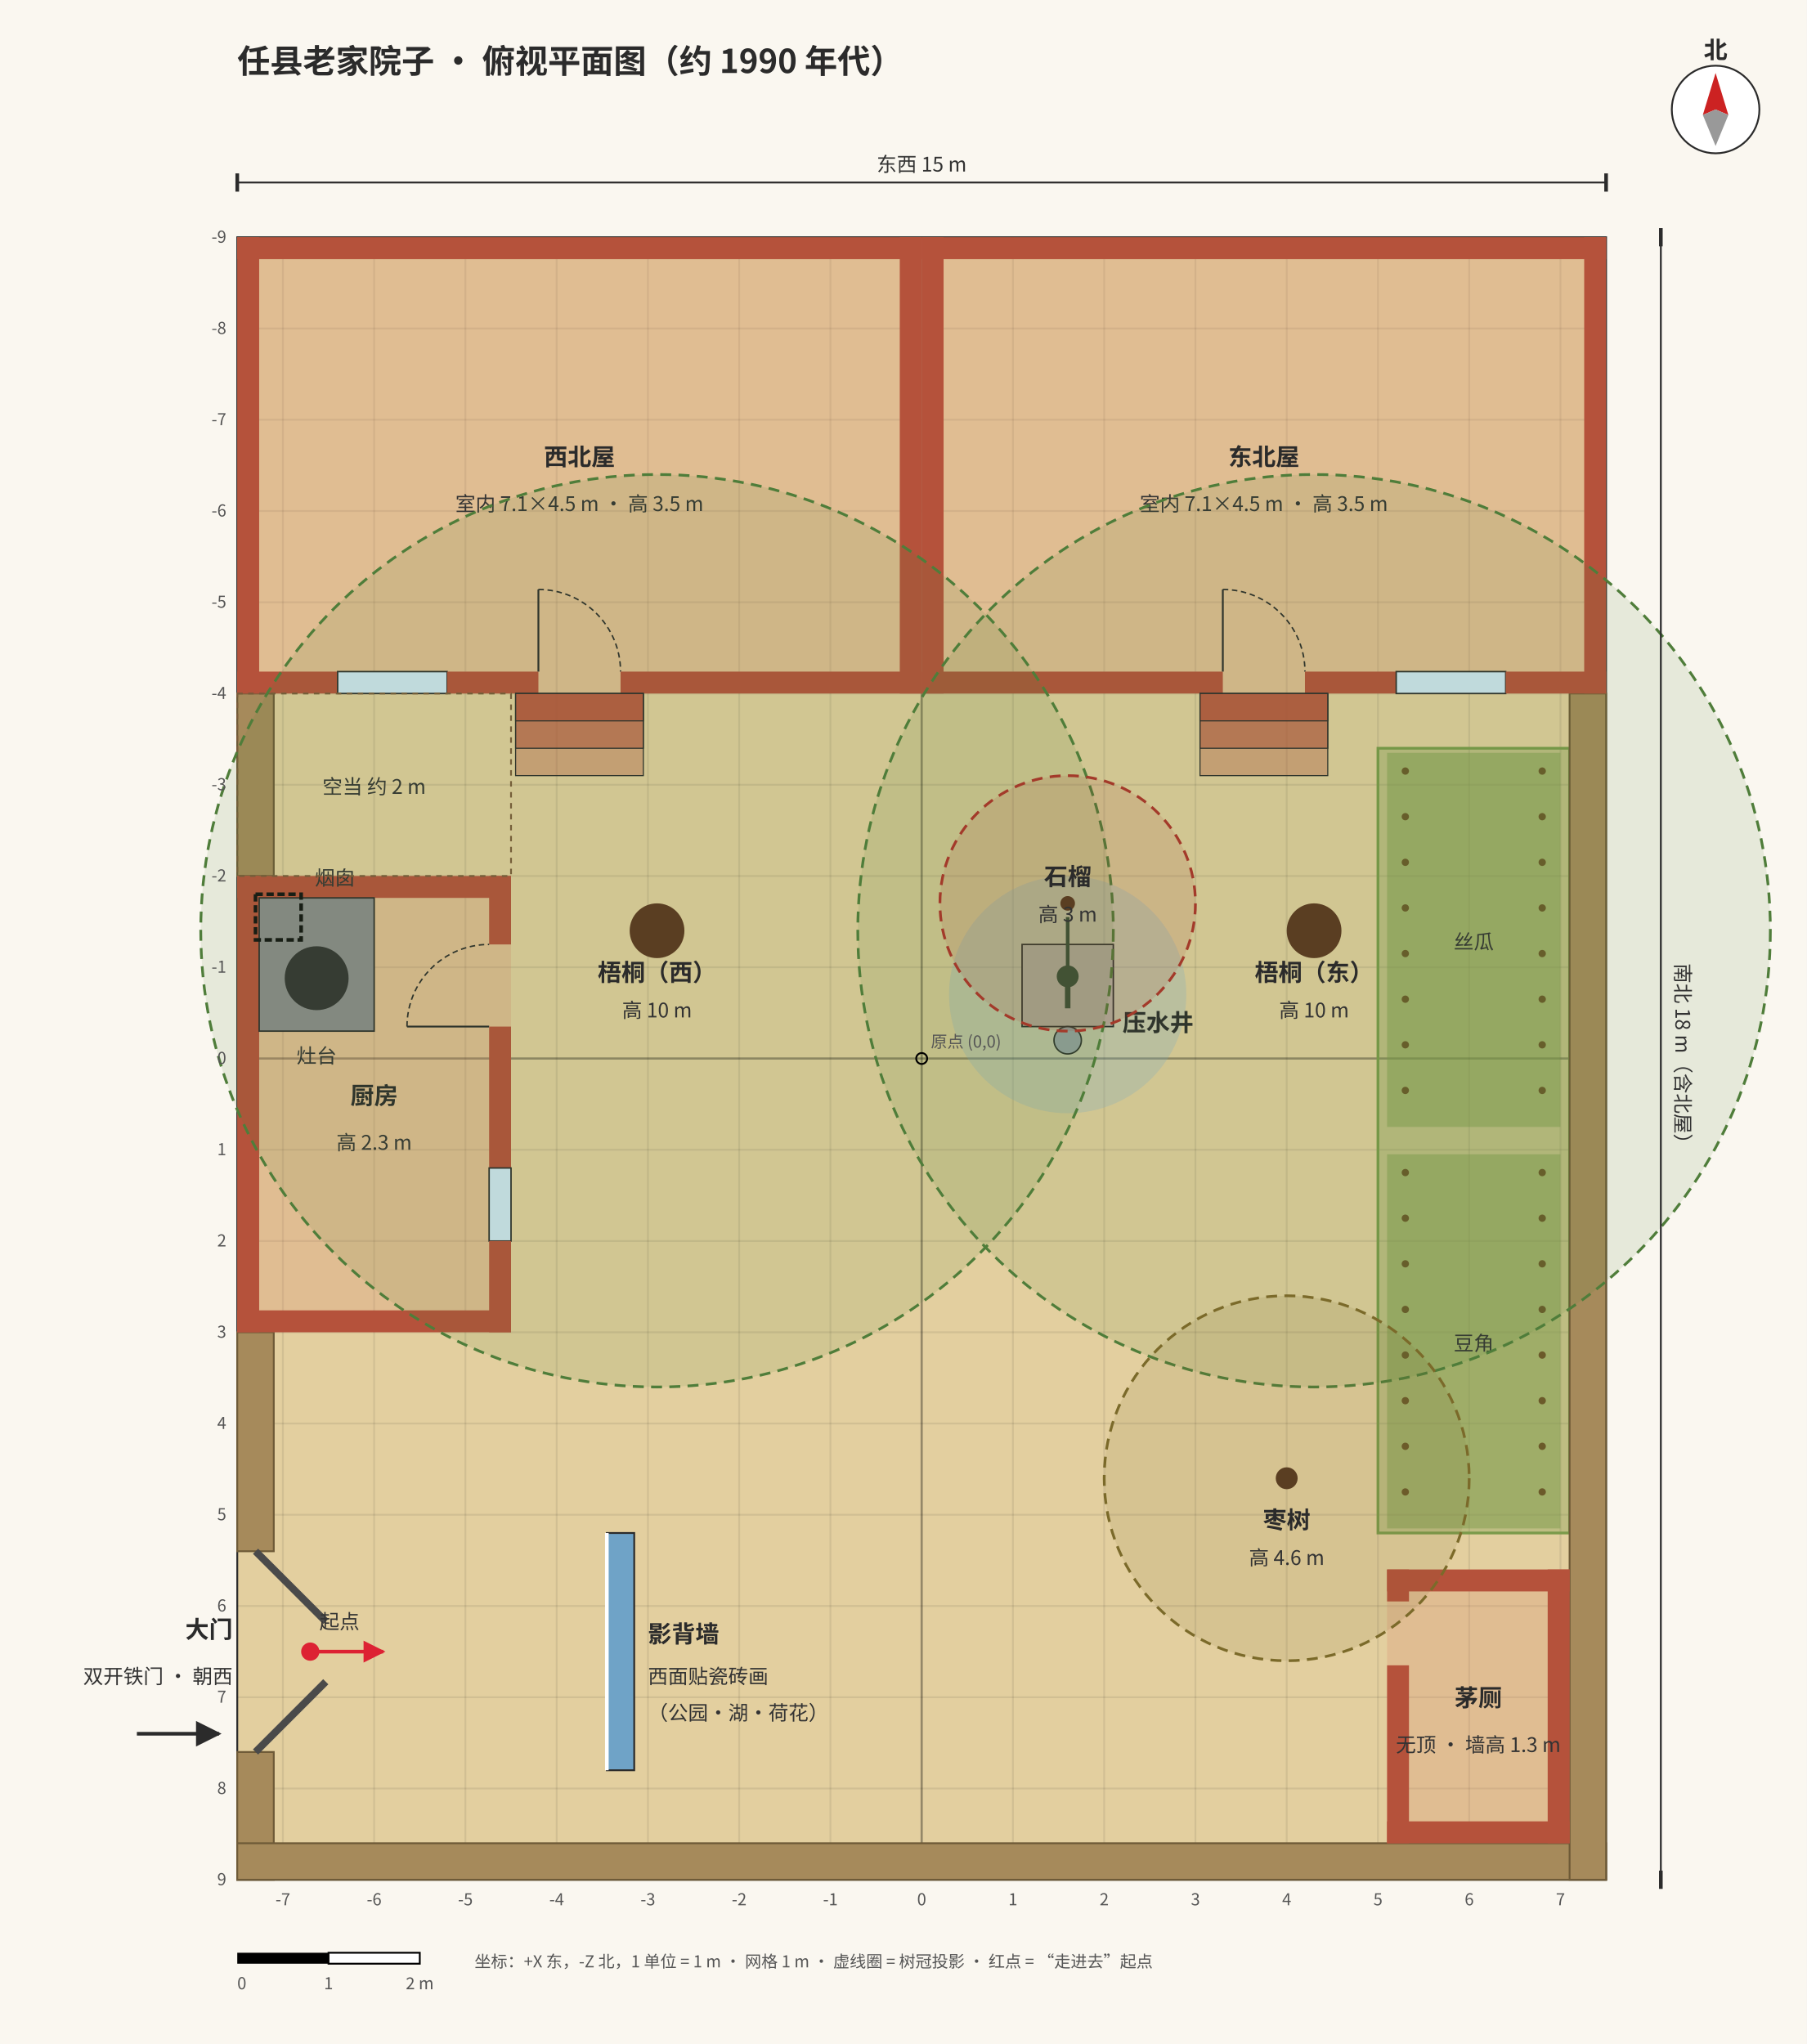
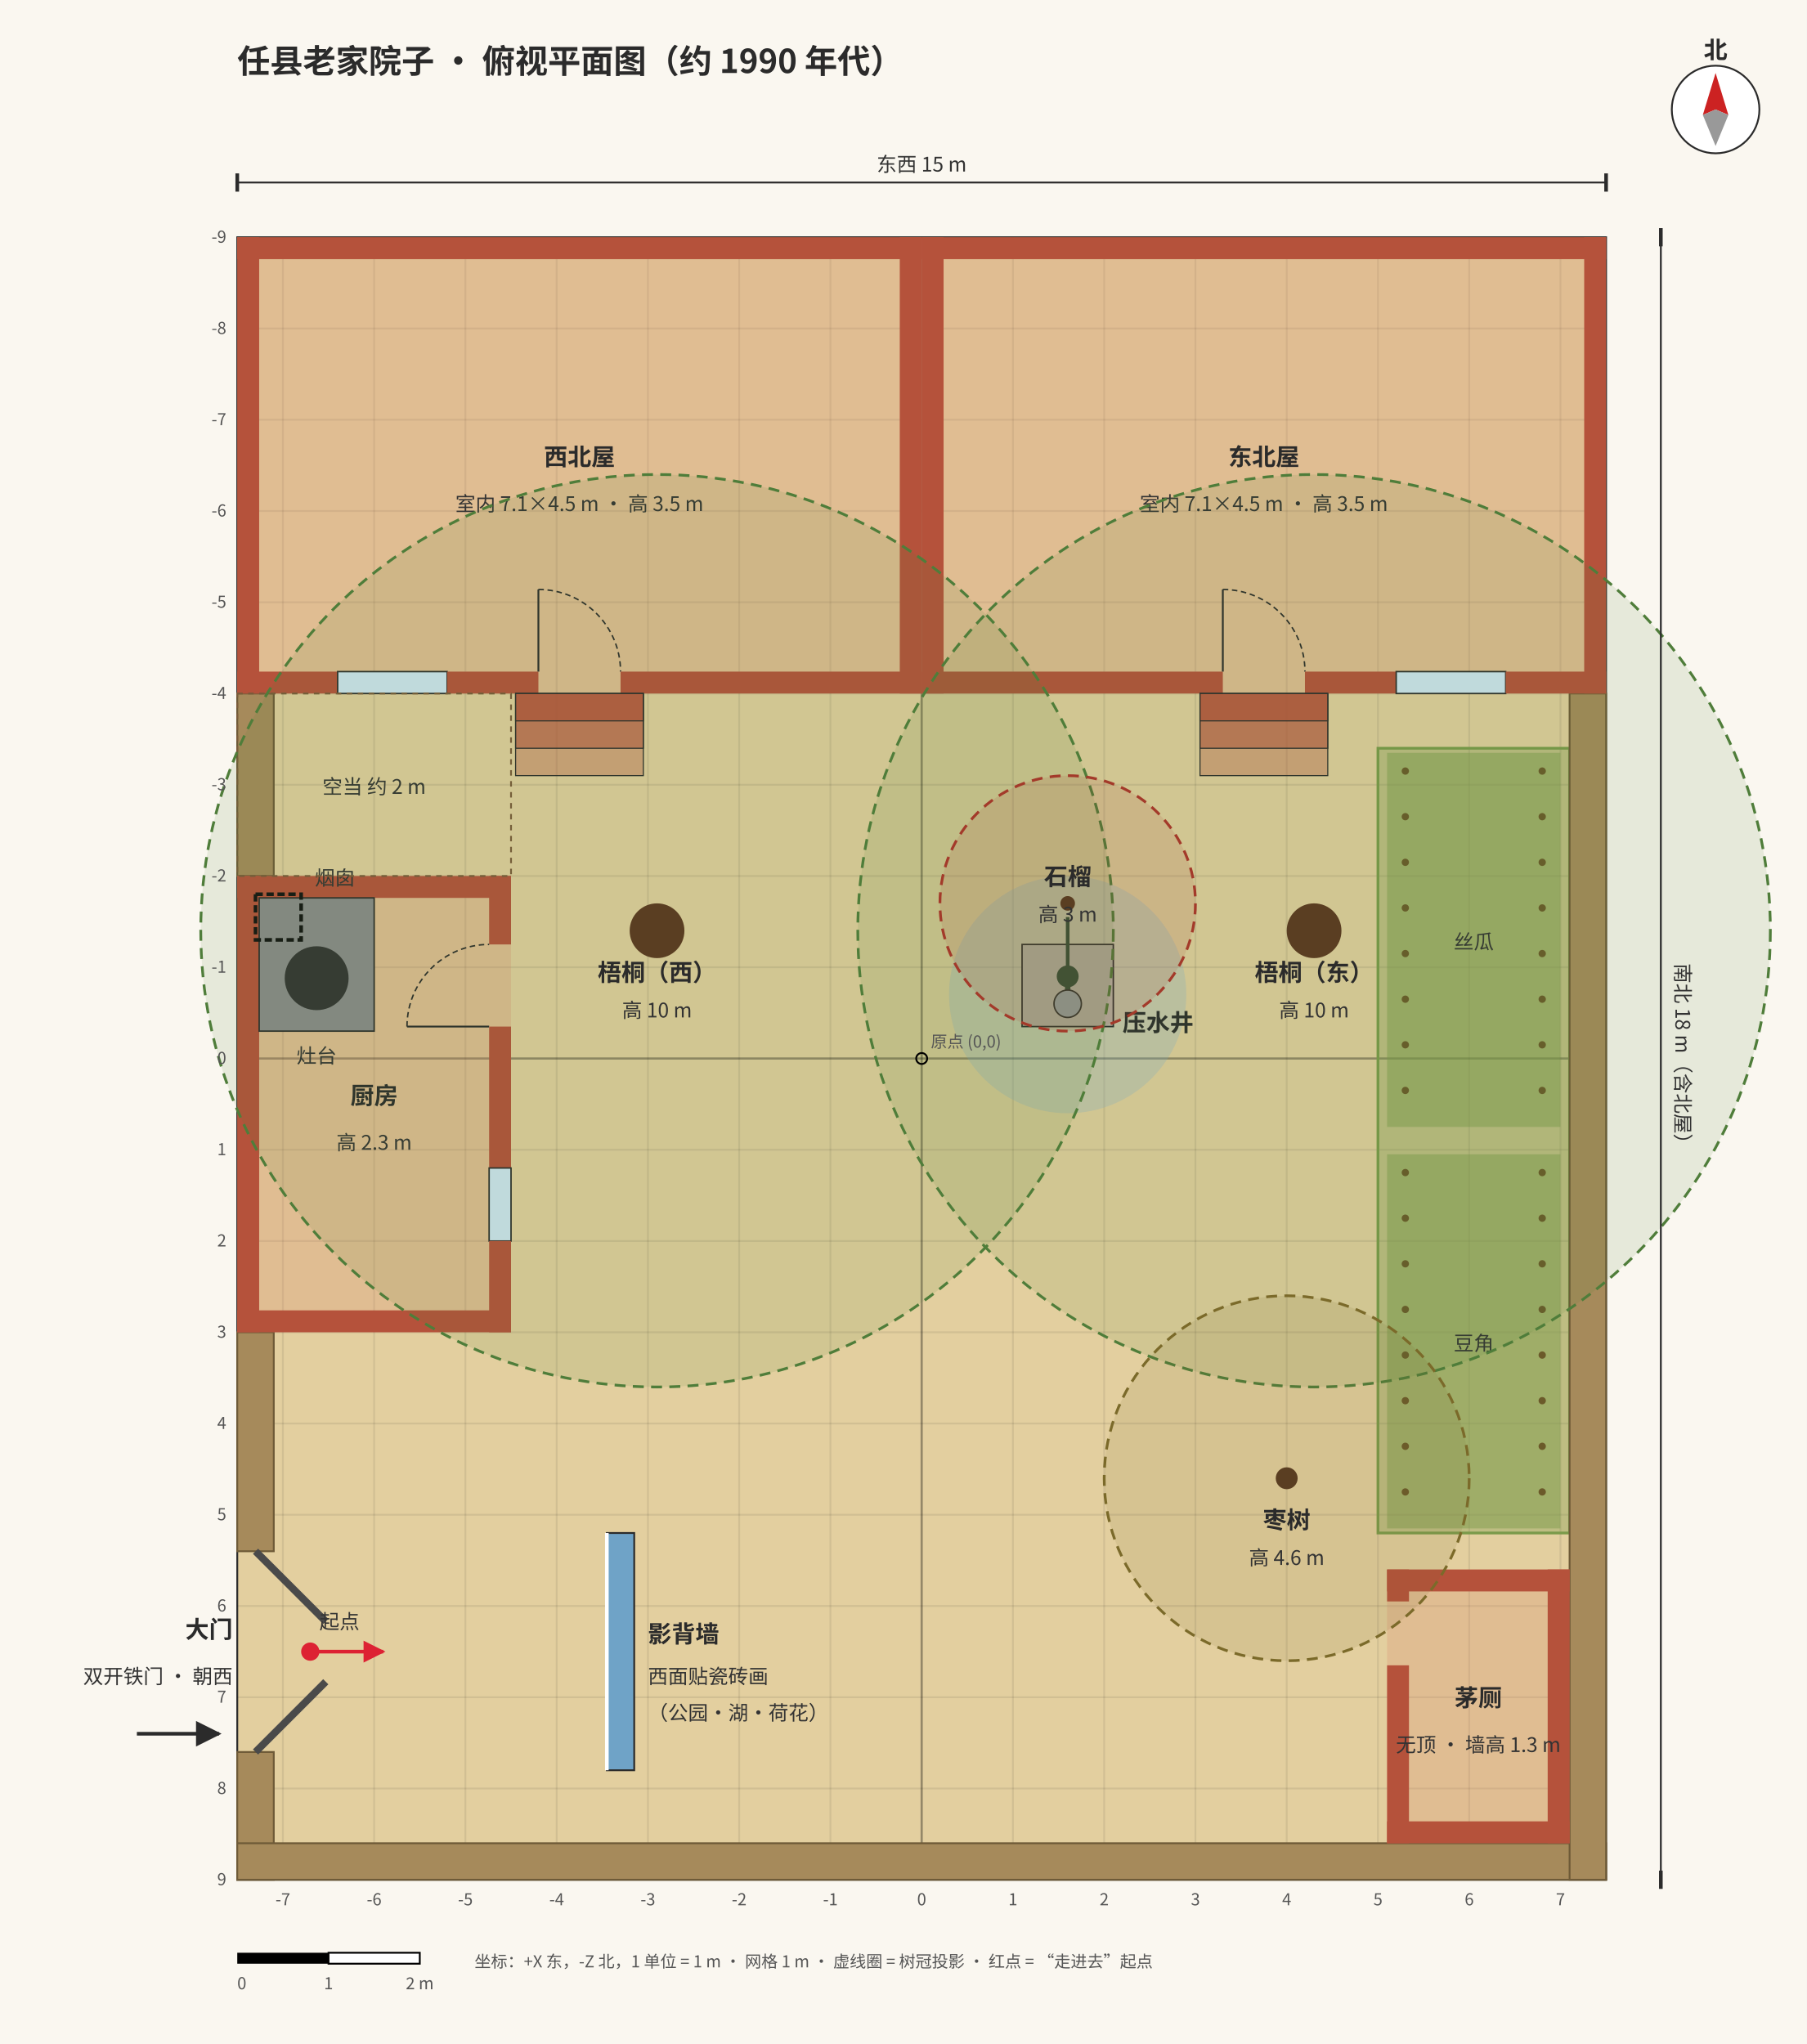
<svg xmlns="http://www.w3.org/2000/svg" width="990" height="1120" viewBox="0 0 990 1120" font-family="'Noto Sans CJK SC','PingFang SC','Microsoft YaHei',sans-serif">
  <defs>
    <marker id="arr" viewBox="0 0 10 10" refX="9" refY="5" markerWidth="7" markerHeight="7" orient="auto">
      <path d="M0,0 L10,5 L0,10 z" fill="#2b2b2b" />
    </marker>
    <marker id="arrR" viewBox="0 0 10 10" refX="9" refY="5" markerWidth="6" markerHeight="6" orient="auto">
      <path d="M0,0 L10,5 L0,10 z" fill="#d23" />
    </marker>
    <marker id="tick" viewBox="0 0 2 10" refX="1" refY="5" markerWidth="2" markerHeight="10">
      <rect width="2" height="10" fill="#2b2b2b" />
    </marker>
    <style>.b{font-size:13px;font-weight:600;fill:#2b2b2b}.s{font-size:11px;fill:#333}.xs{font-size:9px;fill:#555}</style>
  </defs>
  <rect width="100%" height="100%" fill="#faf7f0" />
  <text x="130" y="40" font-size="18" font-weight="700" fill="#2b2b2b">任县老家院子 · 俯视平面图（约 1990 年代）</text>
  <rect x="130" y="130" width="750" height="900" fill="#e3cf9f" stroke="#2b2b2b" stroke-width="1" />
  <line x1="155" y1="130" x2="155" y2="1030" stroke="#000" stroke-opacity="0.08" stroke-width="1" />
  <line x1="205" y1="130" x2="205" y2="1030" stroke="#000" stroke-opacity="0.08" stroke-width="1" />
  <line x1="255" y1="130" x2="255" y2="1030" stroke="#000" stroke-opacity="0.08" stroke-width="1" />
  <line x1="305" y1="130" x2="305" y2="1030" stroke="#000" stroke-opacity="0.08" stroke-width="1" />
  <line x1="355" y1="130" x2="355" y2="1030" stroke="#000" stroke-opacity="0.08" stroke-width="1" />
  <line x1="405" y1="130" x2="405" y2="1030" stroke="#000" stroke-opacity="0.08" stroke-width="1" />
  <line x1="455" y1="130" x2="455" y2="1030" stroke="#000" stroke-opacity="0.08" stroke-width="1" />
  <line x1="505" y1="130" x2="505" y2="1030" stroke="#000" stroke-opacity="0.35" stroke-width="1.2" />
  <line x1="555" y1="130" x2="555" y2="1030" stroke="#000" stroke-opacity="0.08" stroke-width="1" />
  <line x1="605" y1="130" x2="605" y2="1030" stroke="#000" stroke-opacity="0.08" stroke-width="1" />
  <line x1="655" y1="130" x2="655" y2="1030" stroke="#000" stroke-opacity="0.08" stroke-width="1" />
  <line x1="705" y1="130" x2="705" y2="1030" stroke="#000" stroke-opacity="0.08" stroke-width="1" />
  <line x1="755" y1="130" x2="755" y2="1030" stroke="#000" stroke-opacity="0.08" stroke-width="1" />
  <line x1="805" y1="130" x2="805" y2="1030" stroke="#000" stroke-opacity="0.08" stroke-width="1" />
  <line x1="855" y1="130" x2="855" y2="1030" stroke="#000" stroke-opacity="0.08" stroke-width="1" />
  <line x1="130" y1="130" x2="880" y2="130" stroke="#000" stroke-opacity="0.08" stroke-width="1" />
  <line x1="130" y1="180" x2="880" y2="180" stroke="#000" stroke-opacity="0.08" stroke-width="1" />
  <line x1="130" y1="230" x2="880" y2="230" stroke="#000" stroke-opacity="0.08" stroke-width="1" />
  <line x1="130" y1="280" x2="880" y2="280" stroke="#000" stroke-opacity="0.08" stroke-width="1" />
  <line x1="130" y1="330" x2="880" y2="330" stroke="#000" stroke-opacity="0.08" stroke-width="1" />
  <line x1="130" y1="380" x2="880" y2="380" stroke="#000" stroke-opacity="0.08" stroke-width="1" />
  <line x1="130" y1="430" x2="880" y2="430" stroke="#000" stroke-opacity="0.08" stroke-width="1" />
  <line x1="130" y1="480" x2="880" y2="480" stroke="#000" stroke-opacity="0.08" stroke-width="1" />
  <line x1="130" y1="530" x2="880" y2="530" stroke="#000" stroke-opacity="0.08" stroke-width="1" />
  <line x1="130" y1="580" x2="880" y2="580" stroke="#000" stroke-opacity="0.35" stroke-width="1.2" />
  <line x1="130" y1="630" x2="880" y2="630" stroke="#000" stroke-opacity="0.08" stroke-width="1" />
  <line x1="130" y1="680" x2="880" y2="680" stroke="#000" stroke-opacity="0.08" stroke-width="1" />
  <line x1="130" y1="730" x2="880" y2="730" stroke="#000" stroke-opacity="0.08" stroke-width="1" />
  <line x1="130" y1="780" x2="880" y2="780" stroke="#000" stroke-opacity="0.08" stroke-width="1" />
  <line x1="130" y1="830" x2="880" y2="830" stroke="#000" stroke-opacity="0.08" stroke-width="1" />
  <line x1="130" y1="880" x2="880" y2="880" stroke="#000" stroke-opacity="0.08" stroke-width="1" />
  <line x1="130" y1="930" x2="880" y2="930" stroke="#000" stroke-opacity="0.08" stroke-width="1" />
  <line x1="130" y1="980" x2="880" y2="980" stroke="#000" stroke-opacity="0.08" stroke-width="1" />
  <line x1="130" y1="1030" x2="880" y2="1030" stroke="#000" stroke-opacity="0.08" stroke-width="1" />
  <rect x="755" y="410" width="105" height="430" fill="#7a9a4a" fill-opacity="0.35" stroke="#7a9a4a" stroke-width="1.5" />
  <rect x="760" y="412.5" width="95" height="205" fill="#7a9a4a" fill-opacity="0.45" stroke="none" />
  <circle cx="770" cy="422.5" r="2" fill="#6b5a2a" />
  <circle cx="845" cy="422.5" r="2" fill="#6b5a2a" />
  <circle cx="770" cy="447.5" r="2" fill="#6b5a2a" />
  <circle cx="845" cy="447.5" r="2" fill="#6b5a2a" />
  <circle cx="770" cy="472.5" r="2" fill="#6b5a2a" />
  <circle cx="845" cy="472.5" r="2" fill="#6b5a2a" />
  <circle cx="770" cy="497.5" r="2" fill="#6b5a2a" />
  <circle cx="845" cy="497.5" r="2" fill="#6b5a2a" />
  <circle cx="770" cy="522.5" r="2" fill="#6b5a2a" />
  <circle cx="845" cy="522.5" r="2" fill="#6b5a2a" />
  <circle cx="770" cy="547.5" r="2" fill="#6b5a2a" />
  <circle cx="845" cy="547.5" r="2" fill="#6b5a2a" />
  <circle cx="770" cy="572.5" r="2" fill="#6b5a2a" />
  <circle cx="845" cy="572.5" r="2" fill="#6b5a2a" />
  <circle cx="770" cy="597.5" r="2" fill="#6b5a2a" />
  <circle cx="845" cy="597.5" r="2" fill="#6b5a2a" />
  <text x="807.5" y="520" class="s" text-anchor="middle">丝瓜</text>
  <rect x="760" y="632.5" width="95" height="205" fill="#7a9a4a" fill-opacity="0.45" stroke="none" />
  <circle cx="770" cy="642.5" r="2" fill="#6b5a2a" />
  <circle cx="845" cy="642.5" r="2" fill="#6b5a2a" />
  <circle cx="770" cy="667.5" r="2" fill="#6b5a2a" />
  <circle cx="845" cy="667.5" r="2" fill="#6b5a2a" />
  <circle cx="770" cy="692.5" r="2" fill="#6b5a2a" />
  <circle cx="845" cy="692.5" r="2" fill="#6b5a2a" />
  <circle cx="770" cy="717.5" r="2" fill="#6b5a2a" />
  <circle cx="845" cy="717.5" r="2" fill="#6b5a2a" />
  <circle cx="770" cy="742.5" r="2" fill="#6b5a2a" />
  <circle cx="845" cy="742.5" r="2" fill="#6b5a2a" />
  <circle cx="770" cy="767.5" r="2" fill="#6b5a2a" />
  <circle cx="845" cy="767.5" r="2" fill="#6b5a2a" />
  <circle cx="770" cy="792.5" r="2" fill="#6b5a2a" />
  <circle cx="845" cy="792.5" r="2" fill="#6b5a2a" />
  <circle cx="770" cy="817.5" r="2" fill="#6b5a2a" />
  <circle cx="845" cy="817.5" r="2" fill="#6b5a2a" />
  <text x="807.5" y="740" class="s" text-anchor="middle">豆角</text>
  <rect x="130" y="380" width="20" height="100" fill="#a68a5b" stroke="#6e5a37" stroke-width="1" />
  <rect x="130" y="730" width="20" height="120" fill="#a68a5b" stroke="#6e5a37" stroke-width="1" />
  <rect x="130" y="960" width="20" height="70" fill="#a68a5b" stroke="#6e5a37" stroke-width="1" />
  <rect x="130" y="1010" width="750" height="20" fill="#a68a5b" stroke="#6e5a37" stroke-width="1" />
  <rect x="860" y="380" width="20" height="650" fill="#a68a5b" stroke="#6e5a37" stroke-width="1" />
  <rect x="130" y="130" width="375" height="250" fill="#d98a6c" fill-opacity="0.25" stroke="none" />
  <rect x="130" y="130" width="375" height="12" fill="#b5523b" stroke="none" />
  <rect x="130" y="368" width="55" height="12" fill="#b5523b" stroke="none" />
  <rect x="185" y="368" width="60" height="12" fill="#cfe6f2" stroke="#2b2b2b" stroke-width="0.8" />
  <rect x="245" y="368" width="50" height="12" fill="#b5523b" stroke="none" />
  <line x1="295" y1="368" x2="295" y2="323" stroke="#2b2b2b" stroke-width="1" />
  <path d="M295,323 A45,45 0 0 1 340,368" fill="none" stroke="#2b2b2b" stroke-width="0.8" stroke-dasharray="3 2" />
  <rect x="340" y="368" width="165" height="12" fill="#b5523b" stroke="none" />
  <rect x="130" y="130" width="12" height="250" fill="#b5523b" stroke="none" />
  <rect x="493" y="130" width="12" height="250" fill="#b5523b" stroke="none" />
  <text x="317.5" y="255" class="b" text-anchor="middle">西北屋</text>
  <text x="317.5" y="280" class="s" text-anchor="middle">室内 7.1×4.5 m · 高 3.5 m</text>
  <rect x="282.5" y="380" width="70" height="45" fill="#b5523b" fill-opacity="0.35" stroke="#2b2b2b" stroke-width="0.6" />
  <rect x="282.5" y="380" width="70" height="30" fill="#b5523b" fill-opacity="0.55" stroke="#2b2b2b" stroke-width="0.6" />
  <rect x="282.5" y="380" width="70" height="15" fill="#b5523b" fill-opacity="0.75" stroke="#2b2b2b" stroke-width="0.6" />
  <rect x="505" y="130" width="375" height="250" fill="#d98a6c" fill-opacity="0.25" stroke="none" />
  <rect x="505" y="130" width="375" height="12" fill="#b5523b" stroke="none" />
  <rect x="505" y="368" width="165" height="12" fill="#b5523b" stroke="none" />
  <line x1="670" y1="368" x2="670" y2="323" stroke="#2b2b2b" stroke-width="1" />
  <path d="M670,323 A45,45 0 0 1 715,368" fill="none" stroke="#2b2b2b" stroke-width="0.8" stroke-dasharray="3 2" />
  <rect x="715" y="368" width="50" height="12" fill="#b5523b" stroke="none" />
  <rect x="765" y="368" width="60" height="12" fill="#cfe6f2" stroke="#2b2b2b" stroke-width="0.8" />
  <rect x="825" y="368" width="55" height="12" fill="#b5523b" stroke="none" />
  <rect x="505" y="130" width="12" height="250" fill="#b5523b" stroke="none" />
  <rect x="868" y="130" width="12" height="250" fill="#b5523b" stroke="none" />
  <text x="692.5" y="255" class="b" text-anchor="middle">东北屋</text>
  <text x="692.5" y="280" class="s" text-anchor="middle">室内 7.1×4.5 m · 高 3.5 m</text>
  <rect x="657.5" y="380" width="70" height="45" fill="#b5523b" fill-opacity="0.35" stroke="#2b2b2b" stroke-width="0.6" />
  <rect x="657.5" y="380" width="70" height="30" fill="#b5523b" fill-opacity="0.55" stroke="#2b2b2b" stroke-width="0.6" />
  <rect x="657.5" y="380" width="70" height="15" fill="#b5523b" fill-opacity="0.75" stroke="#2b2b2b" stroke-width="0.6" />
  <rect x="130" y="480" width="150" height="250" fill="#d98a6c" fill-opacity="0.25" stroke="none" />
  <rect x="130" y="480" width="150" height="12" fill="#b5523b" stroke="none" />
  <rect x="130" y="718" width="150" height="12" fill="#b5523b" stroke="none" />
  <rect x="130" y="480" width="12" height="250" fill="#b5523b" stroke="none" />
  <rect x="268" y="480" width="12" height="37.5" fill="#b5523b" stroke="none" />
  <line x1="268" y1="562.5" x2="223" y2="562.5" stroke="#2b2b2b" stroke-width="1" />
  <path d="M223,562.5 A45,45 0 0 1 268,517.5" fill="none" stroke="#2b2b2b" stroke-width="0.8" stroke-dasharray="3 2" />
  <rect x="268" y="562.5" width="12" height="77.5" fill="#b5523b" stroke="none" />
  <rect x="268" y="640" width="12" height="40" fill="#cfe6f2" stroke="#2b2b2b" stroke-width="0.8" />
  <rect x="268" y="680" width="12" height="50" fill="#b5523b" stroke="none" />
  <text x="205" y="605" class="b" text-anchor="middle">厨房</text>
  <text x="205" y="630" class="s" text-anchor="middle">高 2.3 m</text>
  <rect x="142" y="492" width="63" height="73" fill="#8a8a8a" stroke="#2b2b2b" stroke-width="0.8" />
  <circle cx="173.5" cy="536" r="17.5" fill="#333" />
  <text x="173.5" y="582.5" class="s" text-anchor="middle">灶台</text>
  <rect x="140" y="490" width="25" height="25" fill="none" stroke="#111" stroke-width="2" stroke-dasharray="4 2" />
  <text x="172.5" y="485" class="s">烟囱</text>
  <rect x="130" y="380" width="150" height="100" fill="none" stroke="#7a5a3a" stroke-width="1" stroke-dasharray="3 3" />
  <text x="205" y="435" class="s" text-anchor="middle">空当 约 2 m</text>
  <rect x="760" y="860" width="100" height="150" fill="#d98a6c" fill-opacity="0.25" stroke="none" />
  <rect x="760" y="860" width="100" height="12" fill="#b5523b" stroke="none" />
  <rect x="760" y="998" width="100" height="12" fill="#b5523b" stroke="none" />
  <rect x="760" y="860" width="12" height="17.5" fill="#b5523b" stroke="none" />
  <rect x="760" y="912.5" width="12" height="97.5" fill="#b5523b" stroke="none" />
  <rect x="848" y="860" width="12" height="150" fill="#b5523b" stroke="none" />
  <text x="810" y="935" class="b" text-anchor="middle">茅厕</text>
  <text x="810" y="960" class="s" text-anchor="middle">无顶 · 墙高 1.3 m</text>
  <line x1="140" y1="850" x2="178.5" y2="888.5" stroke="#4a4a4a" stroke-width="4" />
  <line x1="140" y1="960" x2="178.5" y2="921.5" stroke="#4a4a4a" stroke-width="4" />
  <text x="127.5" y="897.5" class="b" text-anchor="end">大门</text>
  <text x="127.5" y="922.5" class="s" text-anchor="end">双开铁门 · 朝西</text>
  <path d="M75,950 L120,950" stroke="#2b2b2b" stroke-width="2" marker-end="url(#arr)" />
  <rect x="332.5" y="840" width="15" height="130" fill="#6fa3c7" stroke="#2b2b2b" stroke-width="1" />
  <line x1="332.5" y1="840" x2="332.5" y2="970" stroke="#fff" stroke-width="2" />
  <text x="355" y="900" class="b">影背墙</text>
  <text x="355" y="922.5" class="s">西面贴瓷砖画</text>
  <text x="355" y="942.5" class="s">（公园·湖·荷花）</text>
  <circle cx="585" cy="545" r="65" fill="#7fb2d6" fill-opacity="0.25" />
  <rect x="560" y="517.5" width="50" height="45" fill="#b9b4a8" stroke="#2b2b2b" stroke-width="0.8" />
  <circle cx="585" cy="535" r="6" fill="#2f4a35" />
  <line x1="585" y1="535" x2="585" y2="552.5" stroke="#2f4a35" stroke-width="3" />
  <line x1="585" y1="535" x2="585" y2="502.5" stroke="#2f4a35" stroke-width="2" />
-   <circle cx="585" cy="570" r="7.5" fill="#9aa3a8" stroke="#2b2b2b" stroke-width="0.8" />
+   <circle cx="585" cy="550" r="7.5" fill="#9aa3a8" stroke="#2b2b2b" stroke-width="0.8" />
  <text x="615" y="565" class="b">压水井</text>
  <circle cx="360" cy="510" r="250" fill="#4f7d3a" fill-opacity="0.12" stroke="#4f7d3a" stroke-width="1.5" stroke-dasharray="6 4" />
  <circle cx="360" cy="510" r="15" fill="#5a3e22" />
  <text x="360" y="537.5" class="b" text-anchor="middle" fill="#4f7d3a">梧桐（西）</text>
  <text x="360" y="557.5" class="s" text-anchor="middle">高 10 m</text>
  <circle cx="720" cy="510" r="250" fill="#4f7d3a" fill-opacity="0.12" stroke="#4f7d3a" stroke-width="1.5" stroke-dasharray="6 4" />
  <circle cx="720" cy="510" r="15" fill="#5a3e22" />
  <text x="720" y="537.5" class="b" text-anchor="middle" fill="#4f7d3a">梧桐（东）</text>
  <text x="720" y="557.5" class="s" text-anchor="middle">高 10 m</text>
  <circle cx="585" cy="495" r="70" fill="#a33a2a" fill-opacity="0.12" stroke="#a33a2a" stroke-width="1.5" stroke-dasharray="6 4" />
  <circle cx="585" cy="495" r="4" fill="#5a3e22" />
  <text x="585" y="485" class="b" text-anchor="middle" fill="#a33a2a">石榴</text>
  <text x="585" y="505" class="s" text-anchor="middle">高 3 m</text>
  <circle cx="705" cy="810" r="100" fill="#7b6a2a" fill-opacity="0.12" stroke="#7b6a2a" stroke-width="1.5" stroke-dasharray="6 4" />
  <circle cx="705" cy="810" r="6" fill="#5a3e22" />
  <text x="705" y="837.5" class="b" text-anchor="middle" fill="#7b6a2a">枣树</text>
  <text x="705" y="857.5" class="s" text-anchor="middle">高 4.6 m</text>
  <circle cx="170" cy="905" r="5" fill="#d23" />
  <path d="M170,905 L210,905" stroke="#d23" stroke-width="2" marker-end="url(#arrR)" />
  <text x="175" y="892.5" class="s" fill="#d23">起点</text>
  <circle cx="505" cy="580" r="3" fill="none" stroke="#000" />
  <text x="510" y="574" class="xs">原点 (0,0)</text>
  <line x1="130" y1="100" x2="880" y2="100" stroke="#2b2b2b" marker-start="url(#tick)" marker-end="url(#tick)" />
  <text x="505" y="94" class="s" text-anchor="middle">东西 15 m</text>
  <line x1="910" y1="130" x2="910" y2="1030" stroke="#2b2b2b" marker-start="url(#tick)" marker-end="url(#tick)" />
  <text x="918" y="580" class="s" transform="rotate(90 918 580)" text-anchor="middle">南北 18 m（含北屋）</text>
  <text x="155" y="1044" class="xs" text-anchor="middle">-7</text>
  <text x="205" y="1044" class="xs" text-anchor="middle">-6</text>
  <text x="255" y="1044" class="xs" text-anchor="middle">-5</text>
  <text x="305" y="1044" class="xs" text-anchor="middle">-4</text>
  <text x="355" y="1044" class="xs" text-anchor="middle">-3</text>
  <text x="405" y="1044" class="xs" text-anchor="middle">-2</text>
  <text x="455" y="1044" class="xs" text-anchor="middle">-1</text>
  <text x="505" y="1044" class="xs" text-anchor="middle">0</text>
  <text x="555" y="1044" class="xs" text-anchor="middle">1</text>
  <text x="605" y="1044" class="xs" text-anchor="middle">2</text>
  <text x="655" y="1044" class="xs" text-anchor="middle">3</text>
  <text x="705" y="1044" class="xs" text-anchor="middle">4</text>
  <text x="755" y="1044" class="xs" text-anchor="middle">5</text>
  <text x="805" y="1044" class="xs" text-anchor="middle">6</text>
  <text x="855" y="1044" class="xs" text-anchor="middle">7</text>
  <text x="124" y="133" class="xs" text-anchor="end">-9</text>
  <text x="124" y="183" class="xs" text-anchor="end">-8</text>
  <text x="124" y="233" class="xs" text-anchor="end">-7</text>
  <text x="124" y="283" class="xs" text-anchor="end">-6</text>
  <text x="124" y="333" class="xs" text-anchor="end">-5</text>
  <text x="124" y="383" class="xs" text-anchor="end">-4</text>
  <text x="124" y="433" class="xs" text-anchor="end">-3</text>
  <text x="124" y="483" class="xs" text-anchor="end">-2</text>
  <text x="124" y="533" class="xs" text-anchor="end">-1</text>
  <text x="124" y="583" class="xs" text-anchor="end">0</text>
  <text x="124" y="633" class="xs" text-anchor="end">1</text>
  <text x="124" y="683" class="xs" text-anchor="end">2</text>
  <text x="124" y="733" class="xs" text-anchor="end">3</text>
  <text x="124" y="783" class="xs" text-anchor="end">4</text>
  <text x="124" y="833" class="xs" text-anchor="end">5</text>
  <text x="124" y="883" class="xs" text-anchor="end">6</text>
  <text x="124" y="933" class="xs" text-anchor="end">7</text>
  <text x="124" y="983" class="xs" text-anchor="end">8</text>
  <text x="124" y="1033" class="xs" text-anchor="end">9</text>
  <g transform="translate(940,60)">
    <circle r="24" fill="#fff" stroke="#2b2b2b" />
    <path d="M0,-20 L7,3 L0,0 L-7,3 Z" fill="#c22" />
    <path d="M0,20 L7,3 L0,0 L-7,3 Z" fill="#999" />
    <text y="-28" text-anchor="middle" class="b">北</text>
  </g>
  <g transform="translate(130,1070)">
    <rect width="50" height="6" fill="#000" />
    <rect x="50" width="50" height="6" fill="#fff" stroke="#000" />
    <text y="20" class="xs">0</text>
    <text x="50" y="20" class="xs" text-anchor="middle">1</text>
    <text x="100" y="20" class="xs" text-anchor="middle">2 m</text>
    <text x="130" y="8" class="xs">坐标：+X 东，-Z 北，1 单位 = 1 m · 网格 1 m · 虚线圈 = 树冠投影 · 红点 = “走进去”起点</text>
  </g>
</svg>
